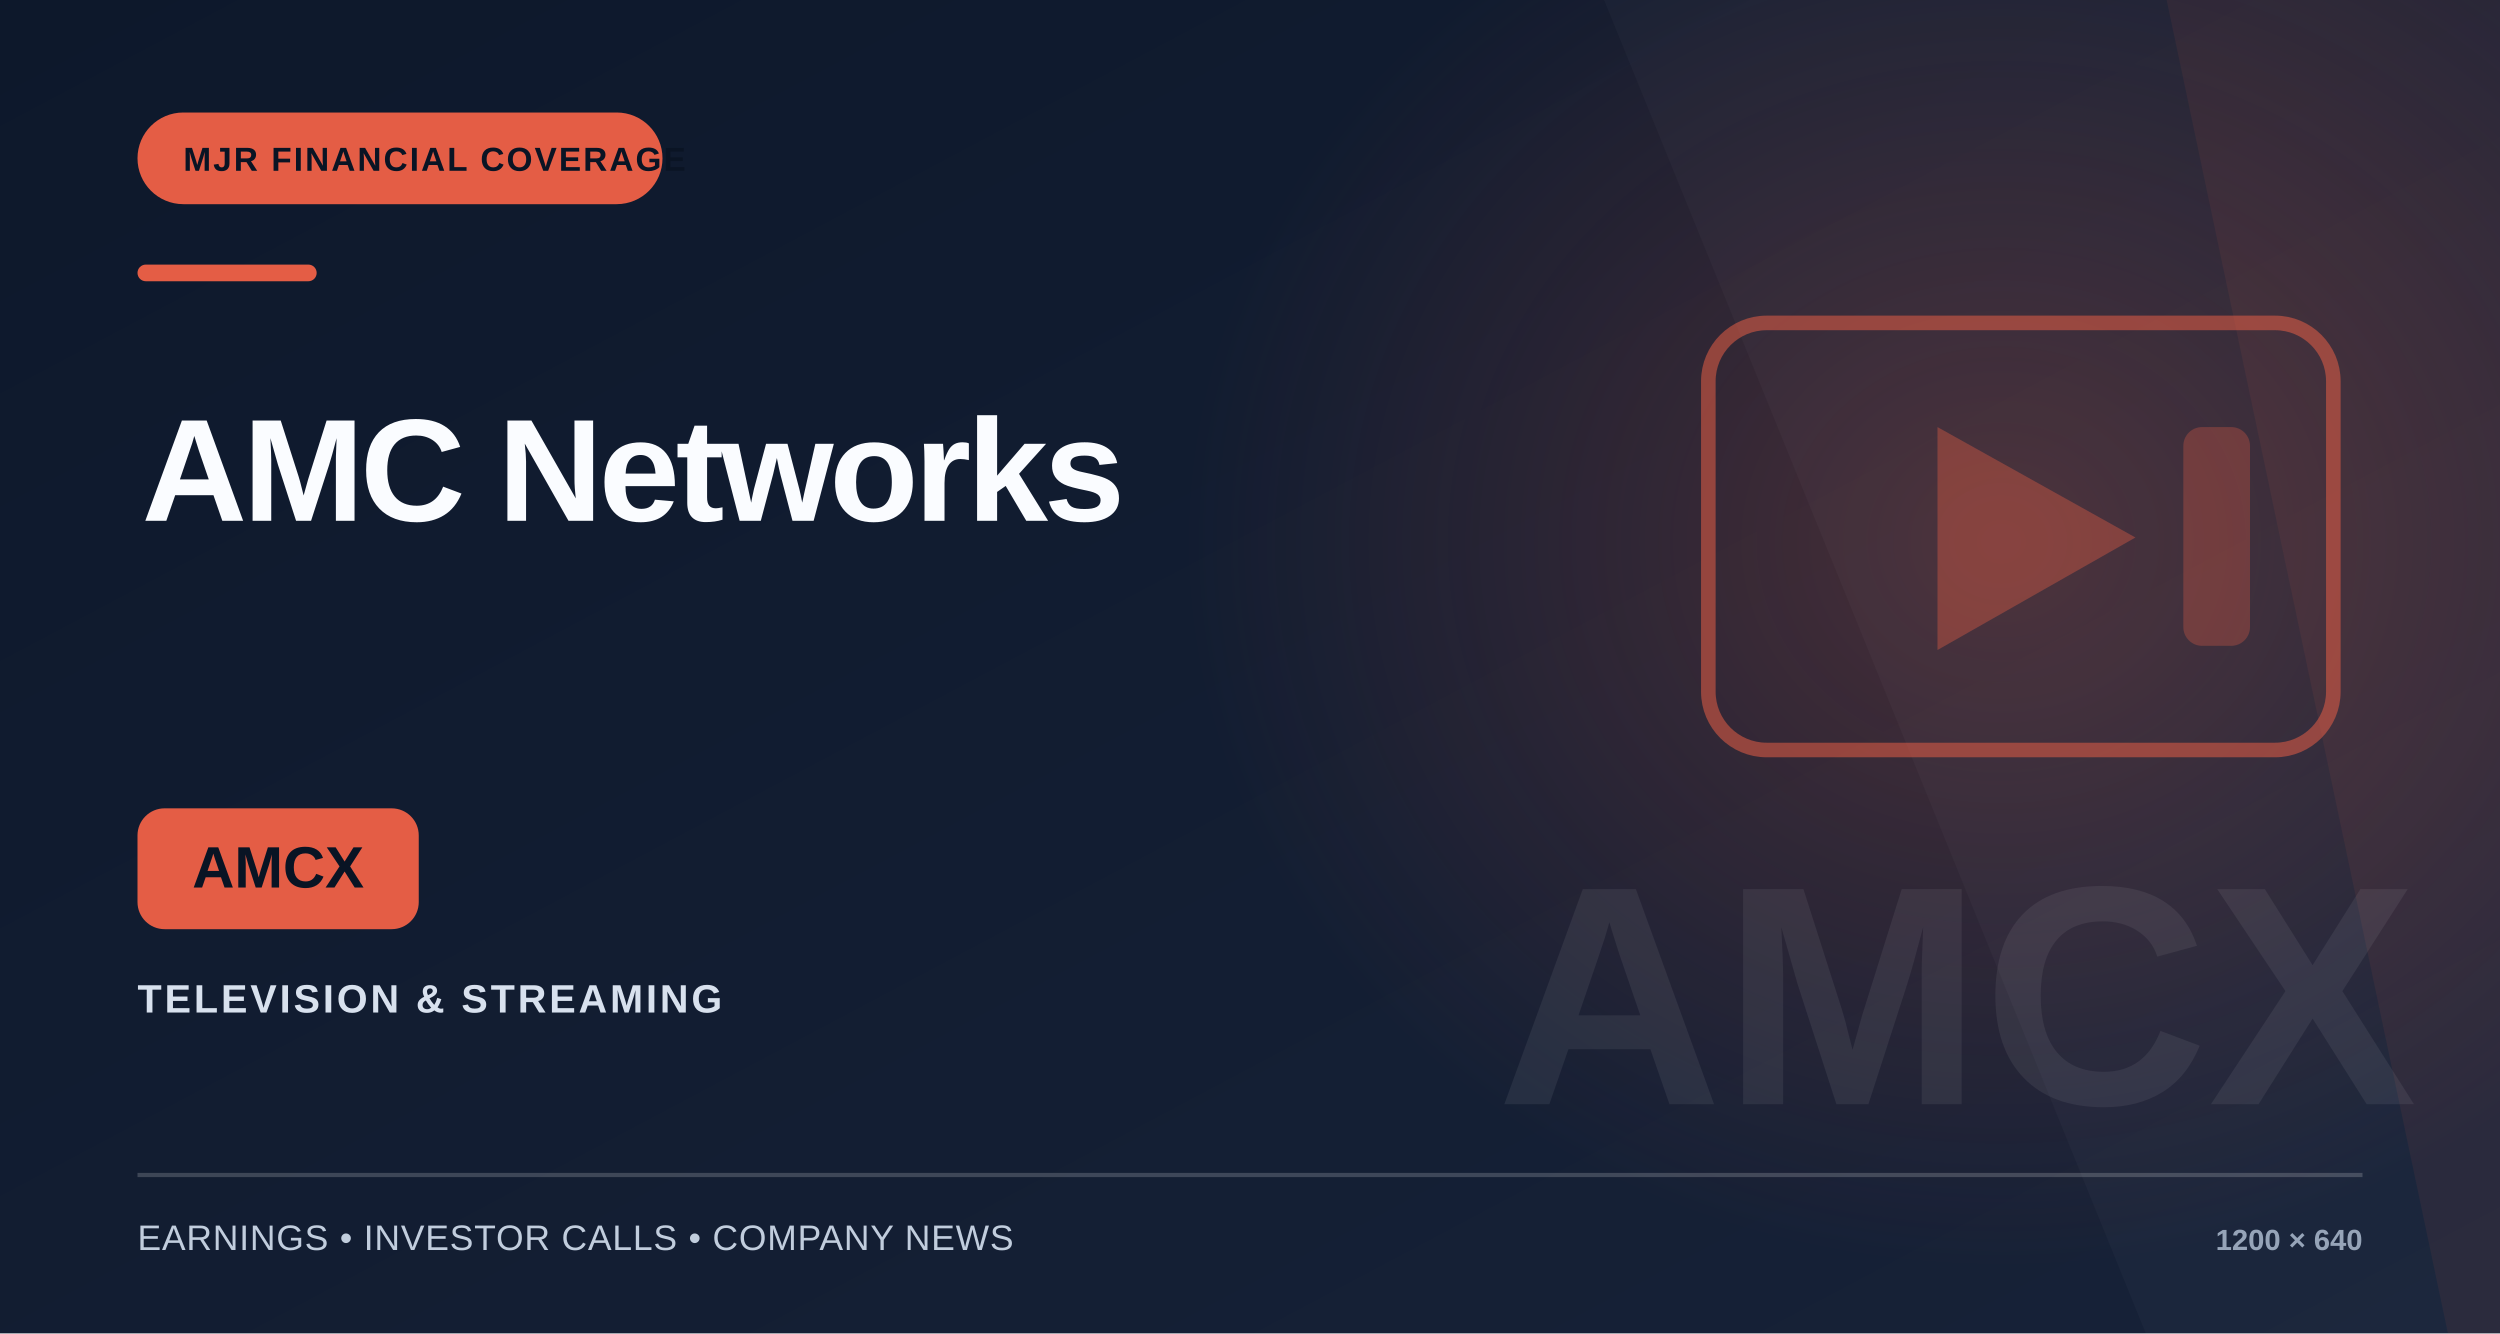
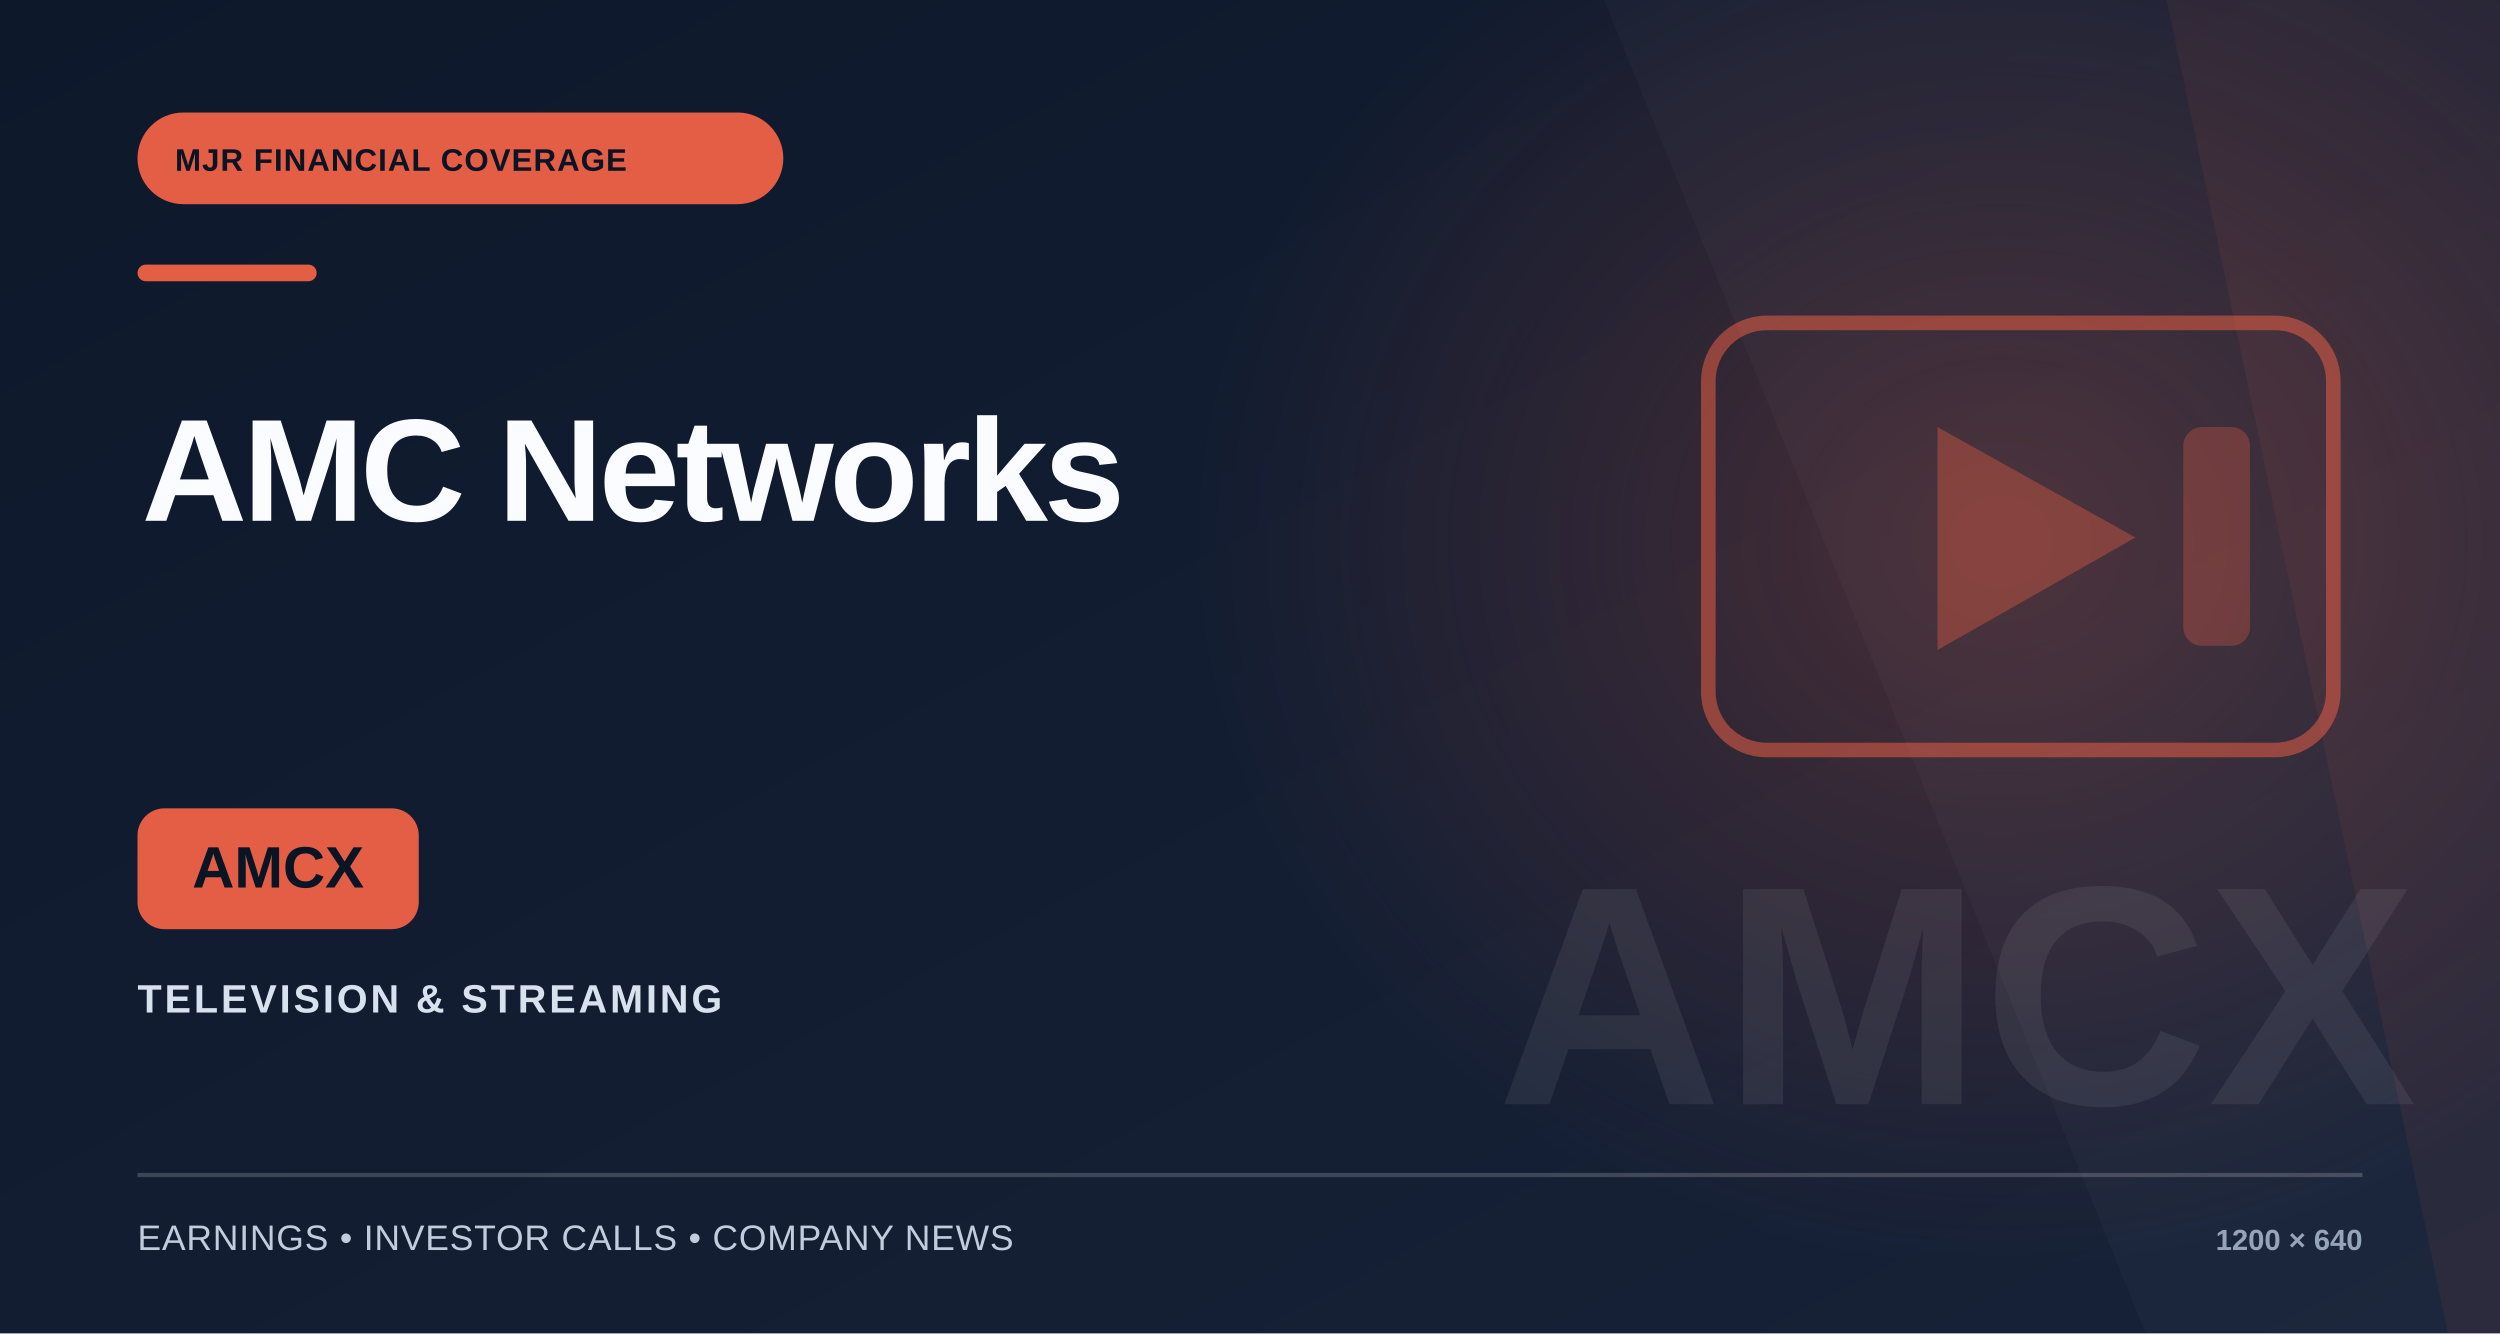
<svg xmlns="http://www.w3.org/2000/svg" width="1200" height="640" viewBox="0 0 1200 640" role="img" aria-labelledby="title desc">
  <defs>
    <linearGradient id="bg" x1="0" x2="1" y1="0" y2="1">
      <stop offset="0" stop-color="#0d182b" />
      <stop offset="1" stop-color="#172238" />
    </linearGradient>
    <radialGradient id="glow">
      <stop offset="0" stop-color="#E45D45" stop-opacity=".26" />
      <stop offset="1" stop-color="#E45D45" stop-opacity="0" />
    </radialGradient>
    <style>.title{font-family:Arial,Helvetica,sans-serif;font-weight:700;letter-spacing:-2px;fill:#fafcff}.label{font-family:Arial,Helvetica,sans-serif;font-weight:700}</style>
  </defs>
  <rect width="1200" height="640" fill="url(#bg)" />
  <ellipse cx="960" cy="260" rx="390" ry="350" fill="url(#glow)" />
  <path d="M770 0h430v640h-170z" fill="#fff" opacity=".025" />
  <path d="M1040 0h160v640h-25z" fill="#E45D45" opacity=".075" />
  <g stroke="#E45D45" stroke-width="7" fill="none" opacity=".55">
    <rect x="820" y="155" width="300" height="205" rx="28" />
    <path d="M930 205l95 53-95 54z" fill="#E45D45" stroke="none" opacity=".7" />
    <rect x="1048" y="205" width="32" height="105" rx="9" fill="#E45D45" stroke="none" opacity=".55" />
  </g>
  <text x="1160" y="530" text-anchor="end" class="label" font-size="150px" fill="#fff" opacity=".07">AMCX</text>
-   <rect x="66" y="54" width="252" height="44" rx="22" fill="#E45D45" />
-   <text x="88" y="82" class="label" font-size="16px" letter-spacing="1" fill="#0a1424">MJR FINANCIAL COVERAGE</text>
+   <rect x="66" y="54" width="310" height="44" rx="22" fill="#E45D45" />
+   <text x="84" y="82" class="label" font-size="15px" letter-spacing=".5" fill="#0a1424">MJR FINANCIAL COVERAGE</text>
  <rect x="66" y="127" width="86" height="8" rx="4" fill="#E45D45" />
  <text x="68" y="250" class="title" font-size="70px">AMC Networks</text>
  <rect x="66" y="388" width="135" height="58" rx="13" fill="#E45D45" />
  <text x="133.5" y="426" text-anchor="middle" class="label" font-size="28px" fill="#091424">AMCX</text>
  <text x="66" y="486" class="label" font-size="19px" letter-spacing="1.4" fill="#d8e1ee">TELEVISION &amp; STREAMING</text>
  <path d="M66 564H1134" stroke="#fff" stroke-opacity=".18" stroke-width="2" />
  <text x="66" y="600" font-family="Arial,Helvetica,sans-serif" font-size="17px" letter-spacing=".4" fill="#c1cddd">EARNINGS  •  INVESTOR CALLS  •  COMPANY NEWS</text>
  <text x="1134" y="600" text-anchor="end" class="label" font-size="14px" fill="#96a4b8">1200 × 640</text>
</svg>
